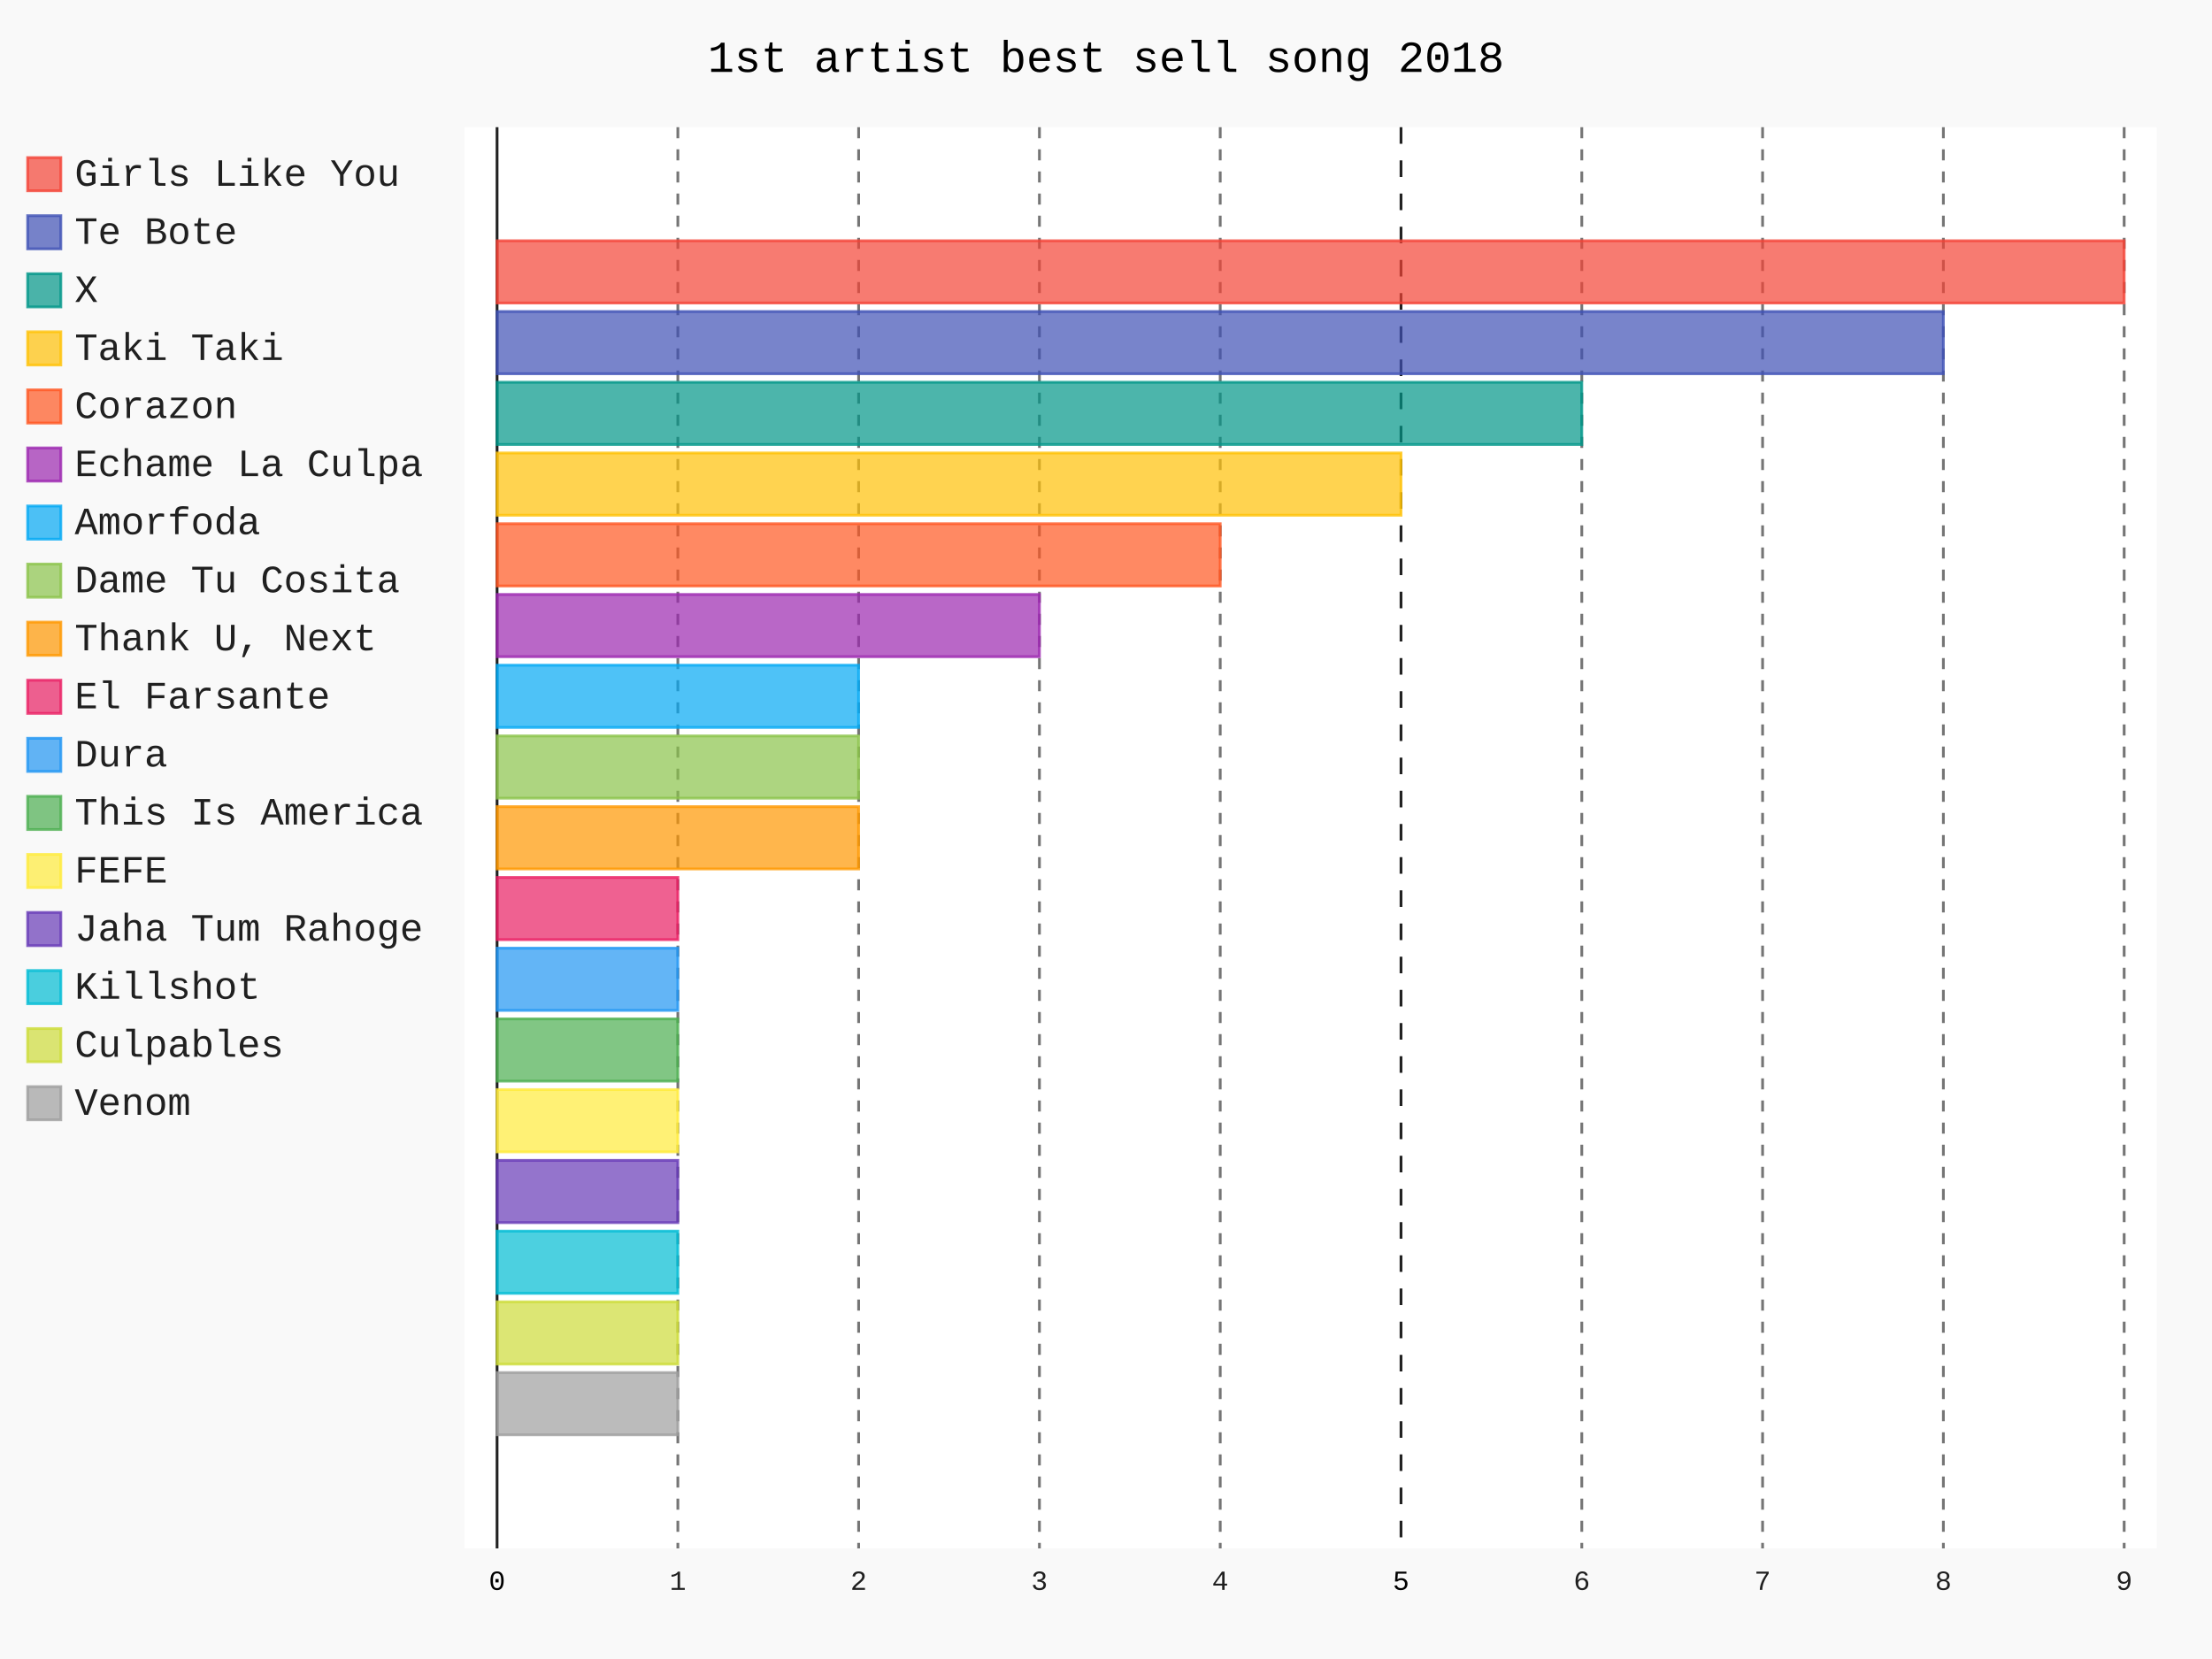
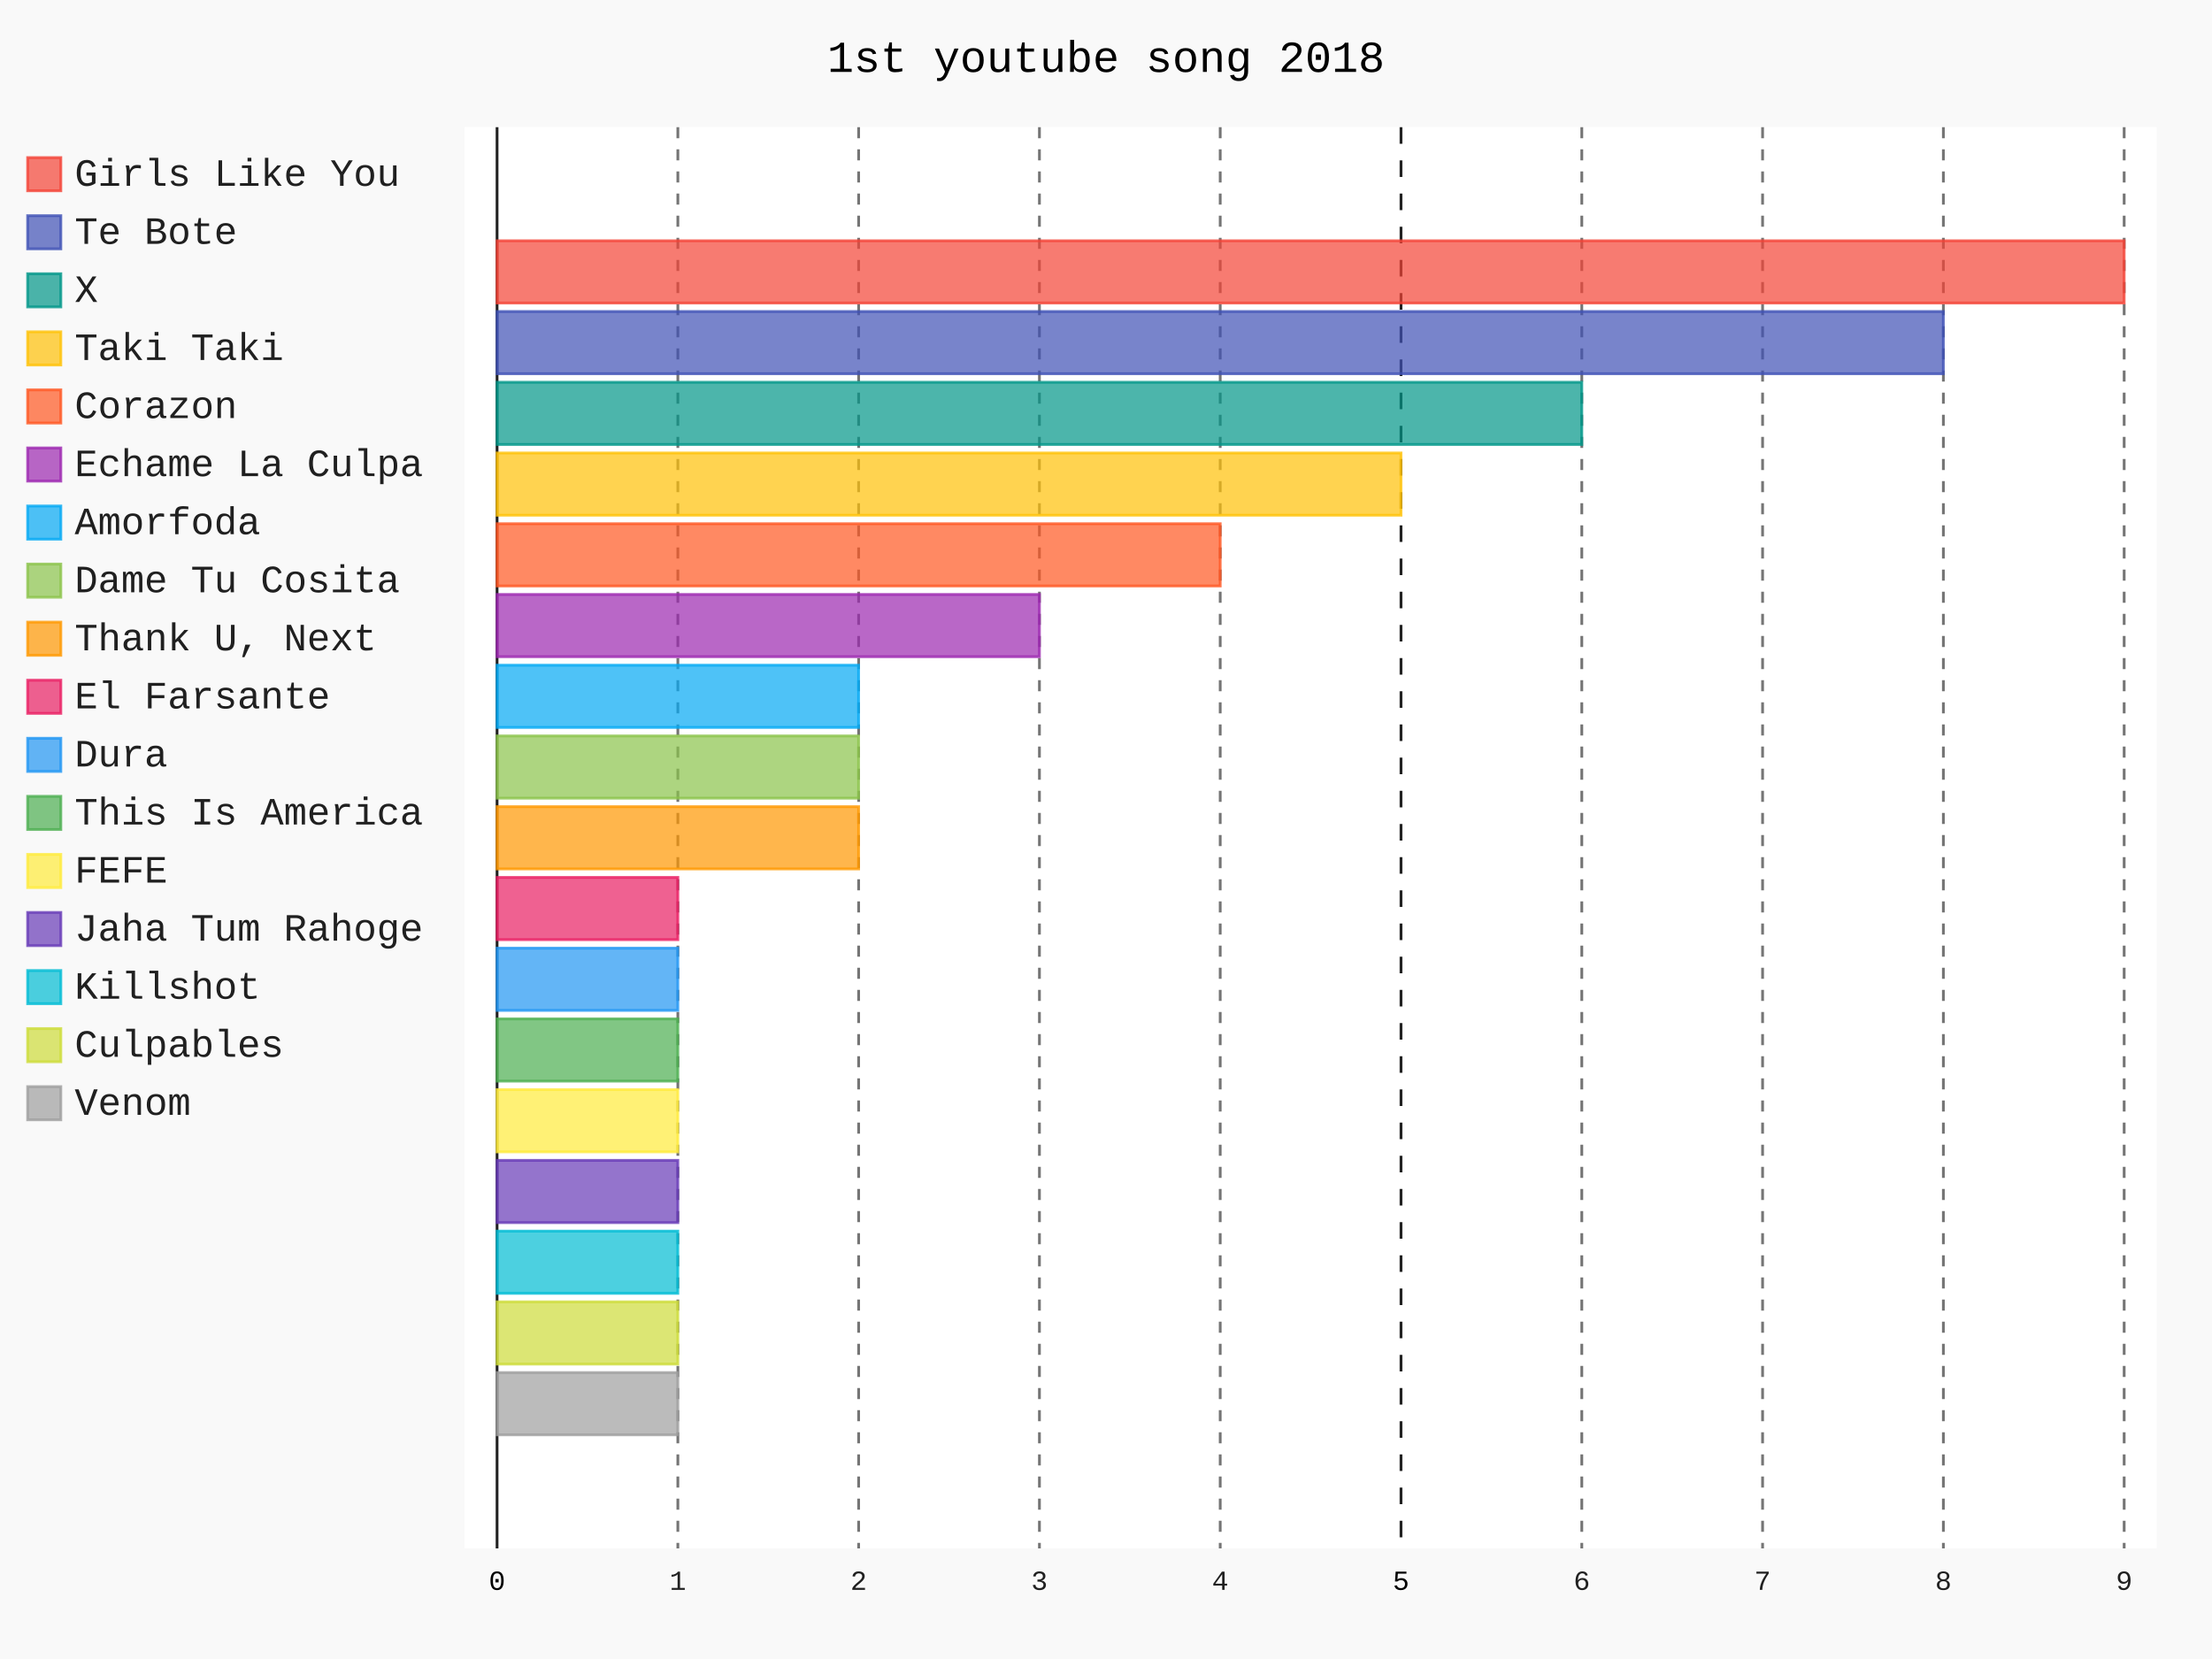
- <svg xmlns="http://www.w3.org/2000/svg" id="chart-6d2a5565-5b5c-4e51-ac3e-a6c7c8fb8900" class="pygal-chart" viewBox="0 0 800 600">
+ <svg xmlns="http://www.w3.org/2000/svg" id="chart-695e13a4-7f90-41a7-8479-49c2eb8c420f" class="pygal-chart" viewBox="0 0 800 600">
  <defs>
-     <style type="text/css">#chart-6d2a5565-5b5c-4e51-ac3e-a6c7c8fb8900{-webkit-user-select:none;-webkit-font-smoothing:antialiased;font-family:Consolas,"Liberation Mono",Menlo,Courier,monospace}#chart-6d2a5565-5b5c-4e51-ac3e-a6c7c8fb8900 .title{font-family:Consolas,"Liberation Mono",Menlo,Courier,monospace;font-size:16px}#chart-6d2a5565-5b5c-4e51-ac3e-a6c7c8fb8900 .legends .legend text{font-family:Consolas,"Liberation Mono",Menlo,Courier,monospace;font-size:14px}#chart-6d2a5565-5b5c-4e51-ac3e-a6c7c8fb8900 .axis text{font-family:Consolas,"Liberation Mono",Menlo,Courier,monospace;font-size:10px}#chart-6d2a5565-5b5c-4e51-ac3e-a6c7c8fb8900 .axis text.major{font-family:Consolas,"Liberation Mono",Menlo,Courier,monospace;font-size:10px}#chart-6d2a5565-5b5c-4e51-ac3e-a6c7c8fb8900 .text-overlay text.value{font-family:Consolas,"Liberation Mono",Menlo,Courier,monospace;font-size:16px}#chart-6d2a5565-5b5c-4e51-ac3e-a6c7c8fb8900 .text-overlay text.label{font-family:Consolas,"Liberation Mono",Menlo,Courier,monospace;font-size:10px}#chart-6d2a5565-5b5c-4e51-ac3e-a6c7c8fb8900 .tooltip{font-family:Consolas,"Liberation Mono",Menlo,Courier,monospace;font-size:14px}#chart-6d2a5565-5b5c-4e51-ac3e-a6c7c8fb8900 text.no_data{font-family:Consolas,"Liberation Mono",Menlo,Courier,monospace;font-size:64px}
- #chart-6d2a5565-5b5c-4e51-ac3e-a6c7c8fb8900{background-color:rgba(249,249,249,1)}#chart-6d2a5565-5b5c-4e51-ac3e-a6c7c8fb8900 path,#chart-6d2a5565-5b5c-4e51-ac3e-a6c7c8fb8900 line,#chart-6d2a5565-5b5c-4e51-ac3e-a6c7c8fb8900 rect,#chart-6d2a5565-5b5c-4e51-ac3e-a6c7c8fb8900 circle{-webkit-transition:150ms;-moz-transition:150ms;transition:150ms}#chart-6d2a5565-5b5c-4e51-ac3e-a6c7c8fb8900 .graph &gt; .background{fill:rgba(249,249,249,1)}#chart-6d2a5565-5b5c-4e51-ac3e-a6c7c8fb8900 .plot &gt; .background{fill:rgba(255,255,255,1)}#chart-6d2a5565-5b5c-4e51-ac3e-a6c7c8fb8900 .graph{fill:rgba(0,0,0,.87)}#chart-6d2a5565-5b5c-4e51-ac3e-a6c7c8fb8900 text.no_data{fill:rgba(0,0,0,1)}#chart-6d2a5565-5b5c-4e51-ac3e-a6c7c8fb8900 .title{fill:rgba(0,0,0,1)}#chart-6d2a5565-5b5c-4e51-ac3e-a6c7c8fb8900 .legends .legend text{fill:rgba(0,0,0,.87)}#chart-6d2a5565-5b5c-4e51-ac3e-a6c7c8fb8900 .legends .legend:hover text{fill:rgba(0,0,0,1)}#chart-6d2a5565-5b5c-4e51-ac3e-a6c7c8fb8900 .axis .line{stroke:rgba(0,0,0,1)}#chart-6d2a5565-5b5c-4e51-ac3e-a6c7c8fb8900 .axis .guide.line{stroke:rgba(0,0,0,.54)}#chart-6d2a5565-5b5c-4e51-ac3e-a6c7c8fb8900 .axis .major.line{stroke:rgba(0,0,0,.87)}#chart-6d2a5565-5b5c-4e51-ac3e-a6c7c8fb8900 .axis text.major{fill:rgba(0,0,0,1)}#chart-6d2a5565-5b5c-4e51-ac3e-a6c7c8fb8900 .axis.y .guides:hover .guide.line,#chart-6d2a5565-5b5c-4e51-ac3e-a6c7c8fb8900 .line-graph .axis.x .guides:hover .guide.line,#chart-6d2a5565-5b5c-4e51-ac3e-a6c7c8fb8900 .stackedline-graph .axis.x .guides:hover .guide.line,#chart-6d2a5565-5b5c-4e51-ac3e-a6c7c8fb8900 .xy-graph .axis.x .guides:hover .guide.line{stroke:rgba(0,0,0,1)}#chart-6d2a5565-5b5c-4e51-ac3e-a6c7c8fb8900 .axis .guides:hover text{fill:rgba(0,0,0,1)}#chart-6d2a5565-5b5c-4e51-ac3e-a6c7c8fb8900 .reactive{fill-opacity:.7;stroke-opacity:.8}#chart-6d2a5565-5b5c-4e51-ac3e-a6c7c8fb8900 .ci{stroke:rgba(0,0,0,.87)}#chart-6d2a5565-5b5c-4e51-ac3e-a6c7c8fb8900 .reactive.active,#chart-6d2a5565-5b5c-4e51-ac3e-a6c7c8fb8900 .active .reactive{fill-opacity:.8;stroke-opacity:.9;stroke-width:4}#chart-6d2a5565-5b5c-4e51-ac3e-a6c7c8fb8900 .ci .reactive.active{stroke-width:1.5}#chart-6d2a5565-5b5c-4e51-ac3e-a6c7c8fb8900 .series text{fill:rgba(0,0,0,1)}#chart-6d2a5565-5b5c-4e51-ac3e-a6c7c8fb8900 .tooltip rect{fill:rgba(255,255,255,1);stroke:rgba(0,0,0,1);-webkit-transition:opacity 150ms;-moz-transition:opacity 150ms;transition:opacity 150ms}#chart-6d2a5565-5b5c-4e51-ac3e-a6c7c8fb8900 .tooltip .label{fill:rgba(0,0,0,.87)}#chart-6d2a5565-5b5c-4e51-ac3e-a6c7c8fb8900 .tooltip .label{fill:rgba(0,0,0,.87)}#chart-6d2a5565-5b5c-4e51-ac3e-a6c7c8fb8900 .tooltip .legend{font-size:.8em;fill:rgba(0,0,0,.54)}#chart-6d2a5565-5b5c-4e51-ac3e-a6c7c8fb8900 .tooltip .x_label{font-size:.6em;fill:rgba(0,0,0,1)}#chart-6d2a5565-5b5c-4e51-ac3e-a6c7c8fb8900 .tooltip .xlink{font-size:.5em;text-decoration:underline}#chart-6d2a5565-5b5c-4e51-ac3e-a6c7c8fb8900 .tooltip .value{font-size:1.5em}#chart-6d2a5565-5b5c-4e51-ac3e-a6c7c8fb8900 .bound{font-size:.5em}#chart-6d2a5565-5b5c-4e51-ac3e-a6c7c8fb8900 .max-value{font-size:.75em;fill:rgba(0,0,0,.54)}#chart-6d2a5565-5b5c-4e51-ac3e-a6c7c8fb8900 .map-element{fill:rgba(255,255,255,1);stroke:rgba(0,0,0,.54) !important}#chart-6d2a5565-5b5c-4e51-ac3e-a6c7c8fb8900 .map-element .reactive{fill-opacity:inherit;stroke-opacity:inherit}#chart-6d2a5565-5b5c-4e51-ac3e-a6c7c8fb8900 .color-0,#chart-6d2a5565-5b5c-4e51-ac3e-a6c7c8fb8900 .color-0 a:visited{stroke:#F44336;fill:#F44336}#chart-6d2a5565-5b5c-4e51-ac3e-a6c7c8fb8900 .color-1,#chart-6d2a5565-5b5c-4e51-ac3e-a6c7c8fb8900 .color-1 a:visited{stroke:#3F51B5;fill:#3F51B5}#chart-6d2a5565-5b5c-4e51-ac3e-a6c7c8fb8900 .color-2,#chart-6d2a5565-5b5c-4e51-ac3e-a6c7c8fb8900 .color-2 a:visited{stroke:#009688;fill:#009688}#chart-6d2a5565-5b5c-4e51-ac3e-a6c7c8fb8900 .color-3,#chart-6d2a5565-5b5c-4e51-ac3e-a6c7c8fb8900 .color-3 a:visited{stroke:#FFC107;fill:#FFC107}#chart-6d2a5565-5b5c-4e51-ac3e-a6c7c8fb8900 .color-4,#chart-6d2a5565-5b5c-4e51-ac3e-a6c7c8fb8900 .color-4 a:visited{stroke:#FF5722;fill:#FF5722}#chart-6d2a5565-5b5c-4e51-ac3e-a6c7c8fb8900 .color-5,#chart-6d2a5565-5b5c-4e51-ac3e-a6c7c8fb8900 .color-5 a:visited{stroke:#9C27B0;fill:#9C27B0}#chart-6d2a5565-5b5c-4e51-ac3e-a6c7c8fb8900 .color-6,#chart-6d2a5565-5b5c-4e51-ac3e-a6c7c8fb8900 .color-6 a:visited{stroke:#03A9F4;fill:#03A9F4}#chart-6d2a5565-5b5c-4e51-ac3e-a6c7c8fb8900 .color-7,#chart-6d2a5565-5b5c-4e51-ac3e-a6c7c8fb8900 .color-7 a:visited{stroke:#8BC34A;fill:#8BC34A}#chart-6d2a5565-5b5c-4e51-ac3e-a6c7c8fb8900 .color-8,#chart-6d2a5565-5b5c-4e51-ac3e-a6c7c8fb8900 .color-8 a:visited{stroke:#FF9800;fill:#FF9800}#chart-6d2a5565-5b5c-4e51-ac3e-a6c7c8fb8900 .color-9,#chart-6d2a5565-5b5c-4e51-ac3e-a6c7c8fb8900 .color-9 a:visited{stroke:#E91E63;fill:#E91E63}#chart-6d2a5565-5b5c-4e51-ac3e-a6c7c8fb8900 .color-10,#chart-6d2a5565-5b5c-4e51-ac3e-a6c7c8fb8900 .color-10 a:visited{stroke:#2196F3;fill:#2196F3}#chart-6d2a5565-5b5c-4e51-ac3e-a6c7c8fb8900 .color-11,#chart-6d2a5565-5b5c-4e51-ac3e-a6c7c8fb8900 .color-11 a:visited{stroke:#4CAF50;fill:#4CAF50}#chart-6d2a5565-5b5c-4e51-ac3e-a6c7c8fb8900 .color-12,#chart-6d2a5565-5b5c-4e51-ac3e-a6c7c8fb8900 .color-12 a:visited{stroke:#FFEB3B;fill:#FFEB3B}#chart-6d2a5565-5b5c-4e51-ac3e-a6c7c8fb8900 .color-13,#chart-6d2a5565-5b5c-4e51-ac3e-a6c7c8fb8900 .color-13 a:visited{stroke:#673AB7;fill:#673AB7}#chart-6d2a5565-5b5c-4e51-ac3e-a6c7c8fb8900 .color-14,#chart-6d2a5565-5b5c-4e51-ac3e-a6c7c8fb8900 .color-14 a:visited{stroke:#00BCD4;fill:#00BCD4}#chart-6d2a5565-5b5c-4e51-ac3e-a6c7c8fb8900 .color-15,#chart-6d2a5565-5b5c-4e51-ac3e-a6c7c8fb8900 .color-15 a:visited{stroke:#CDDC39;fill:#CDDC39}#chart-6d2a5565-5b5c-4e51-ac3e-a6c7c8fb8900 .color-16,#chart-6d2a5565-5b5c-4e51-ac3e-a6c7c8fb8900 .color-16 a:visited{stroke:#9E9E9E;fill:#9E9E9E}#chart-6d2a5565-5b5c-4e51-ac3e-a6c7c8fb8900 .text-overlay .color-0 text{fill:black}#chart-6d2a5565-5b5c-4e51-ac3e-a6c7c8fb8900 .text-overlay .color-1 text{fill:black}#chart-6d2a5565-5b5c-4e51-ac3e-a6c7c8fb8900 .text-overlay .color-2 text{fill:black}#chart-6d2a5565-5b5c-4e51-ac3e-a6c7c8fb8900 .text-overlay .color-3 text{fill:black}#chart-6d2a5565-5b5c-4e51-ac3e-a6c7c8fb8900 .text-overlay .color-4 text{fill:black}#chart-6d2a5565-5b5c-4e51-ac3e-a6c7c8fb8900 .text-overlay .color-5 text{fill:black}#chart-6d2a5565-5b5c-4e51-ac3e-a6c7c8fb8900 .text-overlay .color-6 text{fill:black}#chart-6d2a5565-5b5c-4e51-ac3e-a6c7c8fb8900 .text-overlay .color-7 text{fill:black}#chart-6d2a5565-5b5c-4e51-ac3e-a6c7c8fb8900 .text-overlay .color-8 text{fill:black}#chart-6d2a5565-5b5c-4e51-ac3e-a6c7c8fb8900 .text-overlay .color-9 text{fill:black}#chart-6d2a5565-5b5c-4e51-ac3e-a6c7c8fb8900 .text-overlay .color-10 text{fill:black}#chart-6d2a5565-5b5c-4e51-ac3e-a6c7c8fb8900 .text-overlay .color-11 text{fill:black}#chart-6d2a5565-5b5c-4e51-ac3e-a6c7c8fb8900 .text-overlay .color-12 text{fill:black}#chart-6d2a5565-5b5c-4e51-ac3e-a6c7c8fb8900 .text-overlay .color-13 text{fill:black}#chart-6d2a5565-5b5c-4e51-ac3e-a6c7c8fb8900 .text-overlay .color-14 text{fill:black}#chart-6d2a5565-5b5c-4e51-ac3e-a6c7c8fb8900 .text-overlay .color-15 text{fill:black}#chart-6d2a5565-5b5c-4e51-ac3e-a6c7c8fb8900 .text-overlay .color-16 text{fill:black}
- #chart-6d2a5565-5b5c-4e51-ac3e-a6c7c8fb8900 text.no_data{text-anchor:middle}#chart-6d2a5565-5b5c-4e51-ac3e-a6c7c8fb8900 .guide.line{fill:none}#chart-6d2a5565-5b5c-4e51-ac3e-a6c7c8fb8900 .centered{text-anchor:middle}#chart-6d2a5565-5b5c-4e51-ac3e-a6c7c8fb8900 .title{text-anchor:middle}#chart-6d2a5565-5b5c-4e51-ac3e-a6c7c8fb8900 .legends .legend text{fill-opacity:1}#chart-6d2a5565-5b5c-4e51-ac3e-a6c7c8fb8900 .axis.x text{text-anchor:middle}#chart-6d2a5565-5b5c-4e51-ac3e-a6c7c8fb8900 .axis.x:not(.web) text[transform]{text-anchor:start}#chart-6d2a5565-5b5c-4e51-ac3e-a6c7c8fb8900 .axis.x:not(.web) text[transform].backwards{text-anchor:end}#chart-6d2a5565-5b5c-4e51-ac3e-a6c7c8fb8900 .axis.y text{text-anchor:end}#chart-6d2a5565-5b5c-4e51-ac3e-a6c7c8fb8900 .axis.y text[transform].backwards{text-anchor:start}#chart-6d2a5565-5b5c-4e51-ac3e-a6c7c8fb8900 .axis.y2 text{text-anchor:start}#chart-6d2a5565-5b5c-4e51-ac3e-a6c7c8fb8900 .axis.y2 text[transform].backwards{text-anchor:end}#chart-6d2a5565-5b5c-4e51-ac3e-a6c7c8fb8900 .axis .guide.line{stroke-dasharray:4,4}#chart-6d2a5565-5b5c-4e51-ac3e-a6c7c8fb8900 .axis .major.guide.line{stroke-dasharray:6,6}#chart-6d2a5565-5b5c-4e51-ac3e-a6c7c8fb8900 .horizontal .axis.y .guide.line,#chart-6d2a5565-5b5c-4e51-ac3e-a6c7c8fb8900 .horizontal .axis.y2 .guide.line,#chart-6d2a5565-5b5c-4e51-ac3e-a6c7c8fb8900 .vertical .axis.x .guide.line{opacity:0}#chart-6d2a5565-5b5c-4e51-ac3e-a6c7c8fb8900 .horizontal .axis.always_show .guide.line,#chart-6d2a5565-5b5c-4e51-ac3e-a6c7c8fb8900 .vertical .axis.always_show .guide.line{opacity:1 !important}#chart-6d2a5565-5b5c-4e51-ac3e-a6c7c8fb8900 .axis.y .guides:hover .guide.line,#chart-6d2a5565-5b5c-4e51-ac3e-a6c7c8fb8900 .axis.y2 .guides:hover .guide.line,#chart-6d2a5565-5b5c-4e51-ac3e-a6c7c8fb8900 .axis.x .guides:hover .guide.line{opacity:1}#chart-6d2a5565-5b5c-4e51-ac3e-a6c7c8fb8900 .axis .guides:hover text{opacity:1}#chart-6d2a5565-5b5c-4e51-ac3e-a6c7c8fb8900 .nofill{fill:none}#chart-6d2a5565-5b5c-4e51-ac3e-a6c7c8fb8900 .subtle-fill{fill-opacity:.2}#chart-6d2a5565-5b5c-4e51-ac3e-a6c7c8fb8900 .dot{stroke-width:1px;fill-opacity:1}#chart-6d2a5565-5b5c-4e51-ac3e-a6c7c8fb8900 .dot.active{stroke-width:5px}#chart-6d2a5565-5b5c-4e51-ac3e-a6c7c8fb8900 .dot.negative{fill:transparent}#chart-6d2a5565-5b5c-4e51-ac3e-a6c7c8fb8900 text,#chart-6d2a5565-5b5c-4e51-ac3e-a6c7c8fb8900 tspan{stroke:none !important}#chart-6d2a5565-5b5c-4e51-ac3e-a6c7c8fb8900 .series text.active{opacity:1}#chart-6d2a5565-5b5c-4e51-ac3e-a6c7c8fb8900 .tooltip rect{fill-opacity:.95;stroke-width:.5}#chart-6d2a5565-5b5c-4e51-ac3e-a6c7c8fb8900 .tooltip text{fill-opacity:1}#chart-6d2a5565-5b5c-4e51-ac3e-a6c7c8fb8900 .showable{visibility:hidden}#chart-6d2a5565-5b5c-4e51-ac3e-a6c7c8fb8900 .showable.shown{visibility:visible}#chart-6d2a5565-5b5c-4e51-ac3e-a6c7c8fb8900 .gauge-background{fill:rgba(229,229,229,1);stroke:none}#chart-6d2a5565-5b5c-4e51-ac3e-a6c7c8fb8900 .bg-lines{stroke:rgba(249,249,249,1);stroke-width:2px}</style>
+     <style type="text/css">#chart-695e13a4-7f90-41a7-8479-49c2eb8c420f{-webkit-user-select:none;-webkit-font-smoothing:antialiased;font-family:Consolas,"Liberation Mono",Menlo,Courier,monospace}#chart-695e13a4-7f90-41a7-8479-49c2eb8c420f .title{font-family:Consolas,"Liberation Mono",Menlo,Courier,monospace;font-size:16px}#chart-695e13a4-7f90-41a7-8479-49c2eb8c420f .legends .legend text{font-family:Consolas,"Liberation Mono",Menlo,Courier,monospace;font-size:14px}#chart-695e13a4-7f90-41a7-8479-49c2eb8c420f .axis text{font-family:Consolas,"Liberation Mono",Menlo,Courier,monospace;font-size:10px}#chart-695e13a4-7f90-41a7-8479-49c2eb8c420f .axis text.major{font-family:Consolas,"Liberation Mono",Menlo,Courier,monospace;font-size:10px}#chart-695e13a4-7f90-41a7-8479-49c2eb8c420f .text-overlay text.value{font-family:Consolas,"Liberation Mono",Menlo,Courier,monospace;font-size:16px}#chart-695e13a4-7f90-41a7-8479-49c2eb8c420f .text-overlay text.label{font-family:Consolas,"Liberation Mono",Menlo,Courier,monospace;font-size:10px}#chart-695e13a4-7f90-41a7-8479-49c2eb8c420f .tooltip{font-family:Consolas,"Liberation Mono",Menlo,Courier,monospace;font-size:14px}#chart-695e13a4-7f90-41a7-8479-49c2eb8c420f text.no_data{font-family:Consolas,"Liberation Mono",Menlo,Courier,monospace;font-size:64px}
+ #chart-695e13a4-7f90-41a7-8479-49c2eb8c420f{background-color:rgba(249,249,249,1)}#chart-695e13a4-7f90-41a7-8479-49c2eb8c420f path,#chart-695e13a4-7f90-41a7-8479-49c2eb8c420f line,#chart-695e13a4-7f90-41a7-8479-49c2eb8c420f rect,#chart-695e13a4-7f90-41a7-8479-49c2eb8c420f circle{-webkit-transition:150ms;-moz-transition:150ms;transition:150ms}#chart-695e13a4-7f90-41a7-8479-49c2eb8c420f .graph &gt; .background{fill:rgba(249,249,249,1)}#chart-695e13a4-7f90-41a7-8479-49c2eb8c420f .plot &gt; .background{fill:rgba(255,255,255,1)}#chart-695e13a4-7f90-41a7-8479-49c2eb8c420f .graph{fill:rgba(0,0,0,.87)}#chart-695e13a4-7f90-41a7-8479-49c2eb8c420f text.no_data{fill:rgba(0,0,0,1)}#chart-695e13a4-7f90-41a7-8479-49c2eb8c420f .title{fill:rgba(0,0,0,1)}#chart-695e13a4-7f90-41a7-8479-49c2eb8c420f .legends .legend text{fill:rgba(0,0,0,.87)}#chart-695e13a4-7f90-41a7-8479-49c2eb8c420f .legends .legend:hover text{fill:rgba(0,0,0,1)}#chart-695e13a4-7f90-41a7-8479-49c2eb8c420f .axis .line{stroke:rgba(0,0,0,1)}#chart-695e13a4-7f90-41a7-8479-49c2eb8c420f .axis .guide.line{stroke:rgba(0,0,0,.54)}#chart-695e13a4-7f90-41a7-8479-49c2eb8c420f .axis .major.line{stroke:rgba(0,0,0,.87)}#chart-695e13a4-7f90-41a7-8479-49c2eb8c420f .axis text.major{fill:rgba(0,0,0,1)}#chart-695e13a4-7f90-41a7-8479-49c2eb8c420f .axis.y .guides:hover .guide.line,#chart-695e13a4-7f90-41a7-8479-49c2eb8c420f .line-graph .axis.x .guides:hover .guide.line,#chart-695e13a4-7f90-41a7-8479-49c2eb8c420f .stackedline-graph .axis.x .guides:hover .guide.line,#chart-695e13a4-7f90-41a7-8479-49c2eb8c420f .xy-graph .axis.x .guides:hover .guide.line{stroke:rgba(0,0,0,1)}#chart-695e13a4-7f90-41a7-8479-49c2eb8c420f .axis .guides:hover text{fill:rgba(0,0,0,1)}#chart-695e13a4-7f90-41a7-8479-49c2eb8c420f .reactive{fill-opacity:.7;stroke-opacity:.8}#chart-695e13a4-7f90-41a7-8479-49c2eb8c420f .ci{stroke:rgba(0,0,0,.87)}#chart-695e13a4-7f90-41a7-8479-49c2eb8c420f .reactive.active,#chart-695e13a4-7f90-41a7-8479-49c2eb8c420f .active .reactive{fill-opacity:.8;stroke-opacity:.9;stroke-width:4}#chart-695e13a4-7f90-41a7-8479-49c2eb8c420f .ci .reactive.active{stroke-width:1.5}#chart-695e13a4-7f90-41a7-8479-49c2eb8c420f .series text{fill:rgba(0,0,0,1)}#chart-695e13a4-7f90-41a7-8479-49c2eb8c420f .tooltip rect{fill:rgba(255,255,255,1);stroke:rgba(0,0,0,1);-webkit-transition:opacity 150ms;-moz-transition:opacity 150ms;transition:opacity 150ms}#chart-695e13a4-7f90-41a7-8479-49c2eb8c420f .tooltip .label{fill:rgba(0,0,0,.87)}#chart-695e13a4-7f90-41a7-8479-49c2eb8c420f .tooltip .label{fill:rgba(0,0,0,.87)}#chart-695e13a4-7f90-41a7-8479-49c2eb8c420f .tooltip .legend{font-size:.8em;fill:rgba(0,0,0,.54)}#chart-695e13a4-7f90-41a7-8479-49c2eb8c420f .tooltip .x_label{font-size:.6em;fill:rgba(0,0,0,1)}#chart-695e13a4-7f90-41a7-8479-49c2eb8c420f .tooltip .xlink{font-size:.5em;text-decoration:underline}#chart-695e13a4-7f90-41a7-8479-49c2eb8c420f .tooltip .value{font-size:1.5em}#chart-695e13a4-7f90-41a7-8479-49c2eb8c420f .bound{font-size:.5em}#chart-695e13a4-7f90-41a7-8479-49c2eb8c420f .max-value{font-size:.75em;fill:rgba(0,0,0,.54)}#chart-695e13a4-7f90-41a7-8479-49c2eb8c420f .map-element{fill:rgba(255,255,255,1);stroke:rgba(0,0,0,.54) !important}#chart-695e13a4-7f90-41a7-8479-49c2eb8c420f .map-element .reactive{fill-opacity:inherit;stroke-opacity:inherit}#chart-695e13a4-7f90-41a7-8479-49c2eb8c420f .color-0,#chart-695e13a4-7f90-41a7-8479-49c2eb8c420f .color-0 a:visited{stroke:#F44336;fill:#F44336}#chart-695e13a4-7f90-41a7-8479-49c2eb8c420f .color-1,#chart-695e13a4-7f90-41a7-8479-49c2eb8c420f .color-1 a:visited{stroke:#3F51B5;fill:#3F51B5}#chart-695e13a4-7f90-41a7-8479-49c2eb8c420f .color-2,#chart-695e13a4-7f90-41a7-8479-49c2eb8c420f .color-2 a:visited{stroke:#009688;fill:#009688}#chart-695e13a4-7f90-41a7-8479-49c2eb8c420f .color-3,#chart-695e13a4-7f90-41a7-8479-49c2eb8c420f .color-3 a:visited{stroke:#FFC107;fill:#FFC107}#chart-695e13a4-7f90-41a7-8479-49c2eb8c420f .color-4,#chart-695e13a4-7f90-41a7-8479-49c2eb8c420f .color-4 a:visited{stroke:#FF5722;fill:#FF5722}#chart-695e13a4-7f90-41a7-8479-49c2eb8c420f .color-5,#chart-695e13a4-7f90-41a7-8479-49c2eb8c420f .color-5 a:visited{stroke:#9C27B0;fill:#9C27B0}#chart-695e13a4-7f90-41a7-8479-49c2eb8c420f .color-6,#chart-695e13a4-7f90-41a7-8479-49c2eb8c420f .color-6 a:visited{stroke:#03A9F4;fill:#03A9F4}#chart-695e13a4-7f90-41a7-8479-49c2eb8c420f .color-7,#chart-695e13a4-7f90-41a7-8479-49c2eb8c420f .color-7 a:visited{stroke:#8BC34A;fill:#8BC34A}#chart-695e13a4-7f90-41a7-8479-49c2eb8c420f .color-8,#chart-695e13a4-7f90-41a7-8479-49c2eb8c420f .color-8 a:visited{stroke:#FF9800;fill:#FF9800}#chart-695e13a4-7f90-41a7-8479-49c2eb8c420f .color-9,#chart-695e13a4-7f90-41a7-8479-49c2eb8c420f .color-9 a:visited{stroke:#E91E63;fill:#E91E63}#chart-695e13a4-7f90-41a7-8479-49c2eb8c420f .color-10,#chart-695e13a4-7f90-41a7-8479-49c2eb8c420f .color-10 a:visited{stroke:#2196F3;fill:#2196F3}#chart-695e13a4-7f90-41a7-8479-49c2eb8c420f .color-11,#chart-695e13a4-7f90-41a7-8479-49c2eb8c420f .color-11 a:visited{stroke:#4CAF50;fill:#4CAF50}#chart-695e13a4-7f90-41a7-8479-49c2eb8c420f .color-12,#chart-695e13a4-7f90-41a7-8479-49c2eb8c420f .color-12 a:visited{stroke:#FFEB3B;fill:#FFEB3B}#chart-695e13a4-7f90-41a7-8479-49c2eb8c420f .color-13,#chart-695e13a4-7f90-41a7-8479-49c2eb8c420f .color-13 a:visited{stroke:#673AB7;fill:#673AB7}#chart-695e13a4-7f90-41a7-8479-49c2eb8c420f .color-14,#chart-695e13a4-7f90-41a7-8479-49c2eb8c420f .color-14 a:visited{stroke:#00BCD4;fill:#00BCD4}#chart-695e13a4-7f90-41a7-8479-49c2eb8c420f .color-15,#chart-695e13a4-7f90-41a7-8479-49c2eb8c420f .color-15 a:visited{stroke:#CDDC39;fill:#CDDC39}#chart-695e13a4-7f90-41a7-8479-49c2eb8c420f .color-16,#chart-695e13a4-7f90-41a7-8479-49c2eb8c420f .color-16 a:visited{stroke:#9E9E9E;fill:#9E9E9E}#chart-695e13a4-7f90-41a7-8479-49c2eb8c420f .text-overlay .color-0 text{fill:black}#chart-695e13a4-7f90-41a7-8479-49c2eb8c420f .text-overlay .color-1 text{fill:black}#chart-695e13a4-7f90-41a7-8479-49c2eb8c420f .text-overlay .color-2 text{fill:black}#chart-695e13a4-7f90-41a7-8479-49c2eb8c420f .text-overlay .color-3 text{fill:black}#chart-695e13a4-7f90-41a7-8479-49c2eb8c420f .text-overlay .color-4 text{fill:black}#chart-695e13a4-7f90-41a7-8479-49c2eb8c420f .text-overlay .color-5 text{fill:black}#chart-695e13a4-7f90-41a7-8479-49c2eb8c420f .text-overlay .color-6 text{fill:black}#chart-695e13a4-7f90-41a7-8479-49c2eb8c420f .text-overlay .color-7 text{fill:black}#chart-695e13a4-7f90-41a7-8479-49c2eb8c420f .text-overlay .color-8 text{fill:black}#chart-695e13a4-7f90-41a7-8479-49c2eb8c420f .text-overlay .color-9 text{fill:black}#chart-695e13a4-7f90-41a7-8479-49c2eb8c420f .text-overlay .color-10 text{fill:black}#chart-695e13a4-7f90-41a7-8479-49c2eb8c420f .text-overlay .color-11 text{fill:black}#chart-695e13a4-7f90-41a7-8479-49c2eb8c420f .text-overlay .color-12 text{fill:black}#chart-695e13a4-7f90-41a7-8479-49c2eb8c420f .text-overlay .color-13 text{fill:black}#chart-695e13a4-7f90-41a7-8479-49c2eb8c420f .text-overlay .color-14 text{fill:black}#chart-695e13a4-7f90-41a7-8479-49c2eb8c420f .text-overlay .color-15 text{fill:black}#chart-695e13a4-7f90-41a7-8479-49c2eb8c420f .text-overlay .color-16 text{fill:black}
+ #chart-695e13a4-7f90-41a7-8479-49c2eb8c420f text.no_data{text-anchor:middle}#chart-695e13a4-7f90-41a7-8479-49c2eb8c420f .guide.line{fill:none}#chart-695e13a4-7f90-41a7-8479-49c2eb8c420f .centered{text-anchor:middle}#chart-695e13a4-7f90-41a7-8479-49c2eb8c420f .title{text-anchor:middle}#chart-695e13a4-7f90-41a7-8479-49c2eb8c420f .legends .legend text{fill-opacity:1}#chart-695e13a4-7f90-41a7-8479-49c2eb8c420f .axis.x text{text-anchor:middle}#chart-695e13a4-7f90-41a7-8479-49c2eb8c420f .axis.x:not(.web) text[transform]{text-anchor:start}#chart-695e13a4-7f90-41a7-8479-49c2eb8c420f .axis.x:not(.web) text[transform].backwards{text-anchor:end}#chart-695e13a4-7f90-41a7-8479-49c2eb8c420f .axis.y text{text-anchor:end}#chart-695e13a4-7f90-41a7-8479-49c2eb8c420f .axis.y text[transform].backwards{text-anchor:start}#chart-695e13a4-7f90-41a7-8479-49c2eb8c420f .axis.y2 text{text-anchor:start}#chart-695e13a4-7f90-41a7-8479-49c2eb8c420f .axis.y2 text[transform].backwards{text-anchor:end}#chart-695e13a4-7f90-41a7-8479-49c2eb8c420f .axis .guide.line{stroke-dasharray:4,4}#chart-695e13a4-7f90-41a7-8479-49c2eb8c420f .axis .major.guide.line{stroke-dasharray:6,6}#chart-695e13a4-7f90-41a7-8479-49c2eb8c420f .horizontal .axis.y .guide.line,#chart-695e13a4-7f90-41a7-8479-49c2eb8c420f .horizontal .axis.y2 .guide.line,#chart-695e13a4-7f90-41a7-8479-49c2eb8c420f .vertical .axis.x .guide.line{opacity:0}#chart-695e13a4-7f90-41a7-8479-49c2eb8c420f .horizontal .axis.always_show .guide.line,#chart-695e13a4-7f90-41a7-8479-49c2eb8c420f .vertical .axis.always_show .guide.line{opacity:1 !important}#chart-695e13a4-7f90-41a7-8479-49c2eb8c420f .axis.y .guides:hover .guide.line,#chart-695e13a4-7f90-41a7-8479-49c2eb8c420f .axis.y2 .guides:hover .guide.line,#chart-695e13a4-7f90-41a7-8479-49c2eb8c420f .axis.x .guides:hover .guide.line{opacity:1}#chart-695e13a4-7f90-41a7-8479-49c2eb8c420f .axis .guides:hover text{opacity:1}#chart-695e13a4-7f90-41a7-8479-49c2eb8c420f .nofill{fill:none}#chart-695e13a4-7f90-41a7-8479-49c2eb8c420f .subtle-fill{fill-opacity:.2}#chart-695e13a4-7f90-41a7-8479-49c2eb8c420f .dot{stroke-width:1px;fill-opacity:1}#chart-695e13a4-7f90-41a7-8479-49c2eb8c420f .dot.active{stroke-width:5px}#chart-695e13a4-7f90-41a7-8479-49c2eb8c420f .dot.negative{fill:transparent}#chart-695e13a4-7f90-41a7-8479-49c2eb8c420f text,#chart-695e13a4-7f90-41a7-8479-49c2eb8c420f tspan{stroke:none !important}#chart-695e13a4-7f90-41a7-8479-49c2eb8c420f .series text.active{opacity:1}#chart-695e13a4-7f90-41a7-8479-49c2eb8c420f .tooltip rect{fill-opacity:.95;stroke-width:.5}#chart-695e13a4-7f90-41a7-8479-49c2eb8c420f .tooltip text{fill-opacity:1}#chart-695e13a4-7f90-41a7-8479-49c2eb8c420f .showable{visibility:hidden}#chart-695e13a4-7f90-41a7-8479-49c2eb8c420f .showable.shown{visibility:visible}#chart-695e13a4-7f90-41a7-8479-49c2eb8c420f .gauge-background{fill:rgba(229,229,229,1);stroke:none}#chart-695e13a4-7f90-41a7-8479-49c2eb8c420f .bg-lines{stroke:rgba(249,249,249,1);stroke-width:2px}</style>
  </defs>
  <g class="graph horizontalbar-graph horizontal">
    <rect class="background" height="600" width="800" x="0" y="0" />
    <g class="plot" transform="translate(168, 46)">
      <rect class="background" height="514" width="612.0" x="0" y="0" />
      <g class="axis x always_show">
        <g class="guides">
          <path class="axis major line" d="M11.769 0 v514" />
          <text class="major" x="11.769" y="529.0">0</text>
        </g>
        <g class="guides">
          <path class="guide line" d="M77.154 0 v514" />
          <text class="" x="77.154" y="529.0">1</text>
        </g>
        <g class="guides">
          <path class="guide line" d="M142.538 0 v514" />
          <text class="" x="142.538" y="529.0">2</text>
        </g>
        <g class="guides">
          <path class="guide line" d="M207.923 0 v514" />
          <text class="" x="207.923" y="529.0">3</text>
        </g>
        <g class="guides">
          <path class="guide line" d="M273.308 0 v514" />
          <text class="" x="273.308" y="529.0">4</text>
        </g>
        <g class="guides">
          <path class="major guide line" d="M338.692 0 v514" />
          <text class="major" x="338.692" y="529.0">5</text>
        </g>
        <g class="guides">
          <path class="guide line" d="M404.077 0 v514" />
          <text class="" x="404.077" y="529.0">6</text>
        </g>
        <g class="guides">
          <path class="guide line" d="M469.462 0 v514" />
          <text class="" x="469.462" y="529.0">7</text>
        </g>
        <g class="guides">
          <path class="guide line" d="M534.846 0 v514" />
          <text class="" x="534.846" y="529.0">8</text>
        </g>
        <g class="guides">
          <path class="guide line" d="M600.231 0 v514" />
          <text class="" x="600.231" y="529.0">9</text>
        </g>
      </g>
      <g class="series serie-16 color-16">
        <g class="bars">
          <g class="bar">
            <rect class="rect reactive tooltip-trigger" height="22.514" rx="0" ry="0" width="65.385" x="11.769" y="450.413" />
          </g>
        </g>
      </g>
      <g class="series serie-15 color-15">
        <g class="bars">
          <g class="bar">
            <rect class="rect reactive tooltip-trigger" height="22.514" rx="0" ry="0" width="65.385" x="11.769" y="424.829" />
          </g>
        </g>
      </g>
      <g class="series serie-14 color-14">
        <g class="bars">
          <g class="bar">
            <rect class="rect reactive tooltip-trigger" height="22.514" rx="0" ry="0" width="65.385" x="11.769" y="399.245" />
          </g>
        </g>
      </g>
      <g class="series serie-13 color-13">
        <g class="bars">
          <g class="bar">
            <rect class="rect reactive tooltip-trigger" height="22.514" rx="0" ry="0" width="65.385" x="11.769" y="373.662" />
          </g>
        </g>
      </g>
      <g class="series serie-12 color-12">
        <g class="bars">
          <g class="bar">
            <rect class="rect reactive tooltip-trigger" height="22.514" rx="0" ry="0" width="65.385" x="11.769" y="348.078" />
          </g>
        </g>
      </g>
      <g class="series serie-11 color-11">
        <g class="bars">
          <g class="bar">
            <rect class="rect reactive tooltip-trigger" height="22.514" rx="0" ry="0" width="65.385" x="11.769" y="322.494" />
          </g>
        </g>
      </g>
      <g class="series serie-10 color-10">
        <g class="bars">
          <g class="bar">
            <rect class="rect reactive tooltip-trigger" height="22.514" rx="0" ry="0" width="65.385" x="11.769" y="296.911" />
          </g>
        </g>
      </g>
      <g class="series serie-9 color-9">
        <g class="bars">
          <g class="bar">
            <rect class="rect reactive tooltip-trigger" height="22.514" rx="0" ry="0" width="65.385" x="11.769" y="271.327" />
          </g>
        </g>
      </g>
      <g class="series serie-8 color-8">
        <g class="bars">
          <g class="bar">
            <rect class="rect reactive tooltip-trigger" height="22.514" rx="0" ry="0" width="130.769" x="11.769" y="245.743" />
          </g>
        </g>
      </g>
      <g class="series serie-7 color-7">
        <g class="bars">
          <g class="bar">
            <rect class="rect reactive tooltip-trigger" height="22.514" rx="0" ry="0" width="130.769" x="11.769" y="220.159" />
          </g>
        </g>
      </g>
      <g class="series serie-6 color-6">
        <g class="bars">
          <g class="bar">
            <rect class="rect reactive tooltip-trigger" height="22.514" rx="0" ry="0" width="130.769" x="11.769" y="194.576" />
          </g>
        </g>
      </g>
      <g class="series serie-5 color-5">
        <g class="bars">
          <g class="bar">
            <rect class="rect reactive tooltip-trigger" height="22.514" rx="0" ry="0" width="196.154" x="11.769" y="168.992" />
          </g>
        </g>
      </g>
      <g class="series serie-4 color-4">
        <g class="bars">
          <g class="bar">
            <rect class="rect reactive tooltip-trigger" height="22.514" rx="0" ry="0" width="261.538" x="11.769" y="143.408" />
          </g>
        </g>
      </g>
      <g class="series serie-3 color-3">
        <g class="bars">
          <g class="bar">
            <rect class="rect reactive tooltip-trigger" height="22.514" rx="0" ry="0" width="326.923" x="11.769" y="117.825" />
          </g>
        </g>
      </g>
      <g class="series serie-2 color-2">
        <g class="bars">
          <g class="bar">
            <rect class="rect reactive tooltip-trigger" height="22.514" rx="0" ry="0" width="392.308" x="11.769" y="92.241" />
          </g>
        </g>
      </g>
      <g class="series serie-1 color-1">
        <g class="bars">
          <g class="bar">
            <rect class="rect reactive tooltip-trigger" height="22.514" rx="0" ry="0" width="523.077" x="11.769" y="66.657" />
          </g>
        </g>
      </g>
      <g class="series serie-0 color-0">
        <g class="bars">
          <g class="bar">
            <rect class="rect reactive tooltip-trigger" height="22.514" rx="0" ry="0" width="588.462" x="11.769" y="41.073" />
          </g>
        </g>
      </g>
    </g>
    <g class="titles">
-       <text class="title plot_title" x="400.0" y="26">1st artist best sell song 2018</text>
+       <text class="title plot_title" x="400.0" y="26">1st youtube song 2018</text>
    </g>
    <g class="plot overlay" transform="translate(168, 46)">
      <g class="series serie-16 color-16" />
      <g class="series serie-15 color-15" />
      <g class="series serie-14 color-14" />
      <g class="series serie-13 color-13" />
      <g class="series serie-12 color-12" />
      <g class="series serie-11 color-11" />
      <g class="series serie-10 color-10" />
      <g class="series serie-9 color-9" />
      <g class="series serie-8 color-8" />
      <g class="series serie-7 color-7" />
      <g class="series serie-6 color-6" />
      <g class="series serie-5 color-5" />
      <g class="series serie-4 color-4" />
      <g class="series serie-3 color-3" />
      <g class="series serie-2 color-2" />
      <g class="series serie-1 color-1" />
      <g class="series serie-0 color-0" />
    </g>
    <g class="plot text-overlay" transform="translate(168, 46)">
      <g class="series serie-16 color-16" />
      <g class="series serie-15 color-15" />
      <g class="series serie-14 color-14" />
      <g class="series serie-13 color-13" />
      <g class="series serie-12 color-12" />
      <g class="series serie-11 color-11" />
      <g class="series serie-10 color-10" />
      <g class="series serie-9 color-9" />
      <g class="series serie-8 color-8" />
      <g class="series serie-7 color-7" />
      <g class="series serie-6 color-6" />
      <g class="series serie-5 color-5" />
      <g class="series serie-4 color-4" />
      <g class="series serie-3 color-3" />
      <g class="series serie-2 color-2" />
      <g class="series serie-1 color-1" />
      <g class="series serie-0 color-0" />
    </g>
    <g class="plot tooltip-overlay" transform="translate(168, 46)">
      <g class="tooltip" style="opacity: 0" transform="translate(0 0)">
        <rect class="tooltip-box" height="0" rx="0" ry="0" width="0" />
        <g class="text" />
      </g>
    </g>
    <g class="legends" transform="translate(10, 56)">
      <g class="legend reactive activate-serie" id="activate-serie-0">
        <rect class="color-0 reactive" height="12" width="12" x="0.0" y="1.0" />
        <text x="17.0" y="11.2">Girls Like You</text>
      </g>
      <g class="legend reactive activate-serie" id="activate-serie-1">
        <rect class="color-1 reactive" height="12" width="12" x="0.0" y="22.0" />
        <text x="17.0" y="32.2">Te Bote</text>
      </g>
      <g class="legend reactive activate-serie" id="activate-serie-2">
        <rect class="color-2 reactive" height="12" width="12" x="0.0" y="43.0" />
        <text x="17.0" y="53.2">X</text>
      </g>
      <g class="legend reactive activate-serie" id="activate-serie-3">
        <rect class="color-3 reactive" height="12" width="12" x="0.0" y="64.0" />
        <text x="17.0" y="74.2">Taki Taki</text>
      </g>
      <g class="legend reactive activate-serie" id="activate-serie-4">
        <rect class="color-4 reactive" height="12" width="12" x="0.0" y="85.0" />
        <text x="17.0" y="95.2">Corazon</text>
      </g>
      <g class="legend reactive activate-serie" id="activate-serie-5">
        <rect class="color-5 reactive" height="12" width="12" x="0.0" y="106.0" />
        <text x="17.0" y="116.2">Echame La Culpa</text>
      </g>
      <g class="legend reactive activate-serie" id="activate-serie-6">
        <rect class="color-6 reactive" height="12" width="12" x="0.0" y="127.0" />
        <text x="17.0" y="137.2">Amorfoda</text>
      </g>
      <g class="legend reactive activate-serie" id="activate-serie-7">
        <rect class="color-7 reactive" height="12" width="12" x="0.0" y="148.0" />
        <text x="17.0" y="158.2">Dame Tu Cosita</text>
      </g>
      <g class="legend reactive activate-serie" id="activate-serie-8">
        <rect class="color-8 reactive" height="12" width="12" x="0.0" y="169.0" />
        <text x="17.0" y="179.2">Thank U, Next</text>
      </g>
      <g class="legend reactive activate-serie" id="activate-serie-9">
        <rect class="color-9 reactive" height="12" width="12" x="0.0" y="190.0" />
        <text x="17.0" y="200.2">El Farsante</text>
      </g>
      <g class="legend reactive activate-serie" id="activate-serie-10">
        <rect class="color-10 reactive" height="12" width="12" x="0.0" y="211.0" />
        <text x="17.0" y="221.2">Dura</text>
      </g>
      <g class="legend reactive activate-serie" id="activate-serie-11">
        <rect class="color-11 reactive" height="12" width="12" x="0.0" y="232.0" />
        <text x="17.0" y="242.2">This Is America</text>
      </g>
      <g class="legend reactive activate-serie" id="activate-serie-12">
        <rect class="color-12 reactive" height="12" width="12" x="0.0" y="253.0" />
        <text x="17.0" y="263.2">FEFE</text>
      </g>
      <g class="legend reactive activate-serie" id="activate-serie-13">
        <rect class="color-13 reactive" height="12" width="12" x="0.0" y="274.0" />
        <text x="17.0" y="284.2">Jaha Tum Rahoge</text>
      </g>
      <g class="legend reactive activate-serie" id="activate-serie-14">
        <rect class="color-14 reactive" height="12" width="12" x="0.0" y="295.0" />
        <text x="17.0" y="305.2">Killshot</text>
      </g>
      <g class="legend reactive activate-serie" id="activate-serie-15">
        <rect class="color-15 reactive" height="12" width="12" x="0.0" y="316.0" />
        <text x="17.0" y="326.2">Culpables</text>
      </g>
      <g class="legend reactive activate-serie" id="activate-serie-16">
        <rect class="color-16 reactive" height="12" width="12" x="0.0" y="337.0" />
        <text x="17.0" y="347.2">Venom</text>
      </g>
    </g>
    <g class="legends" transform="translate(790, 56)" />
  </g>
</svg>
